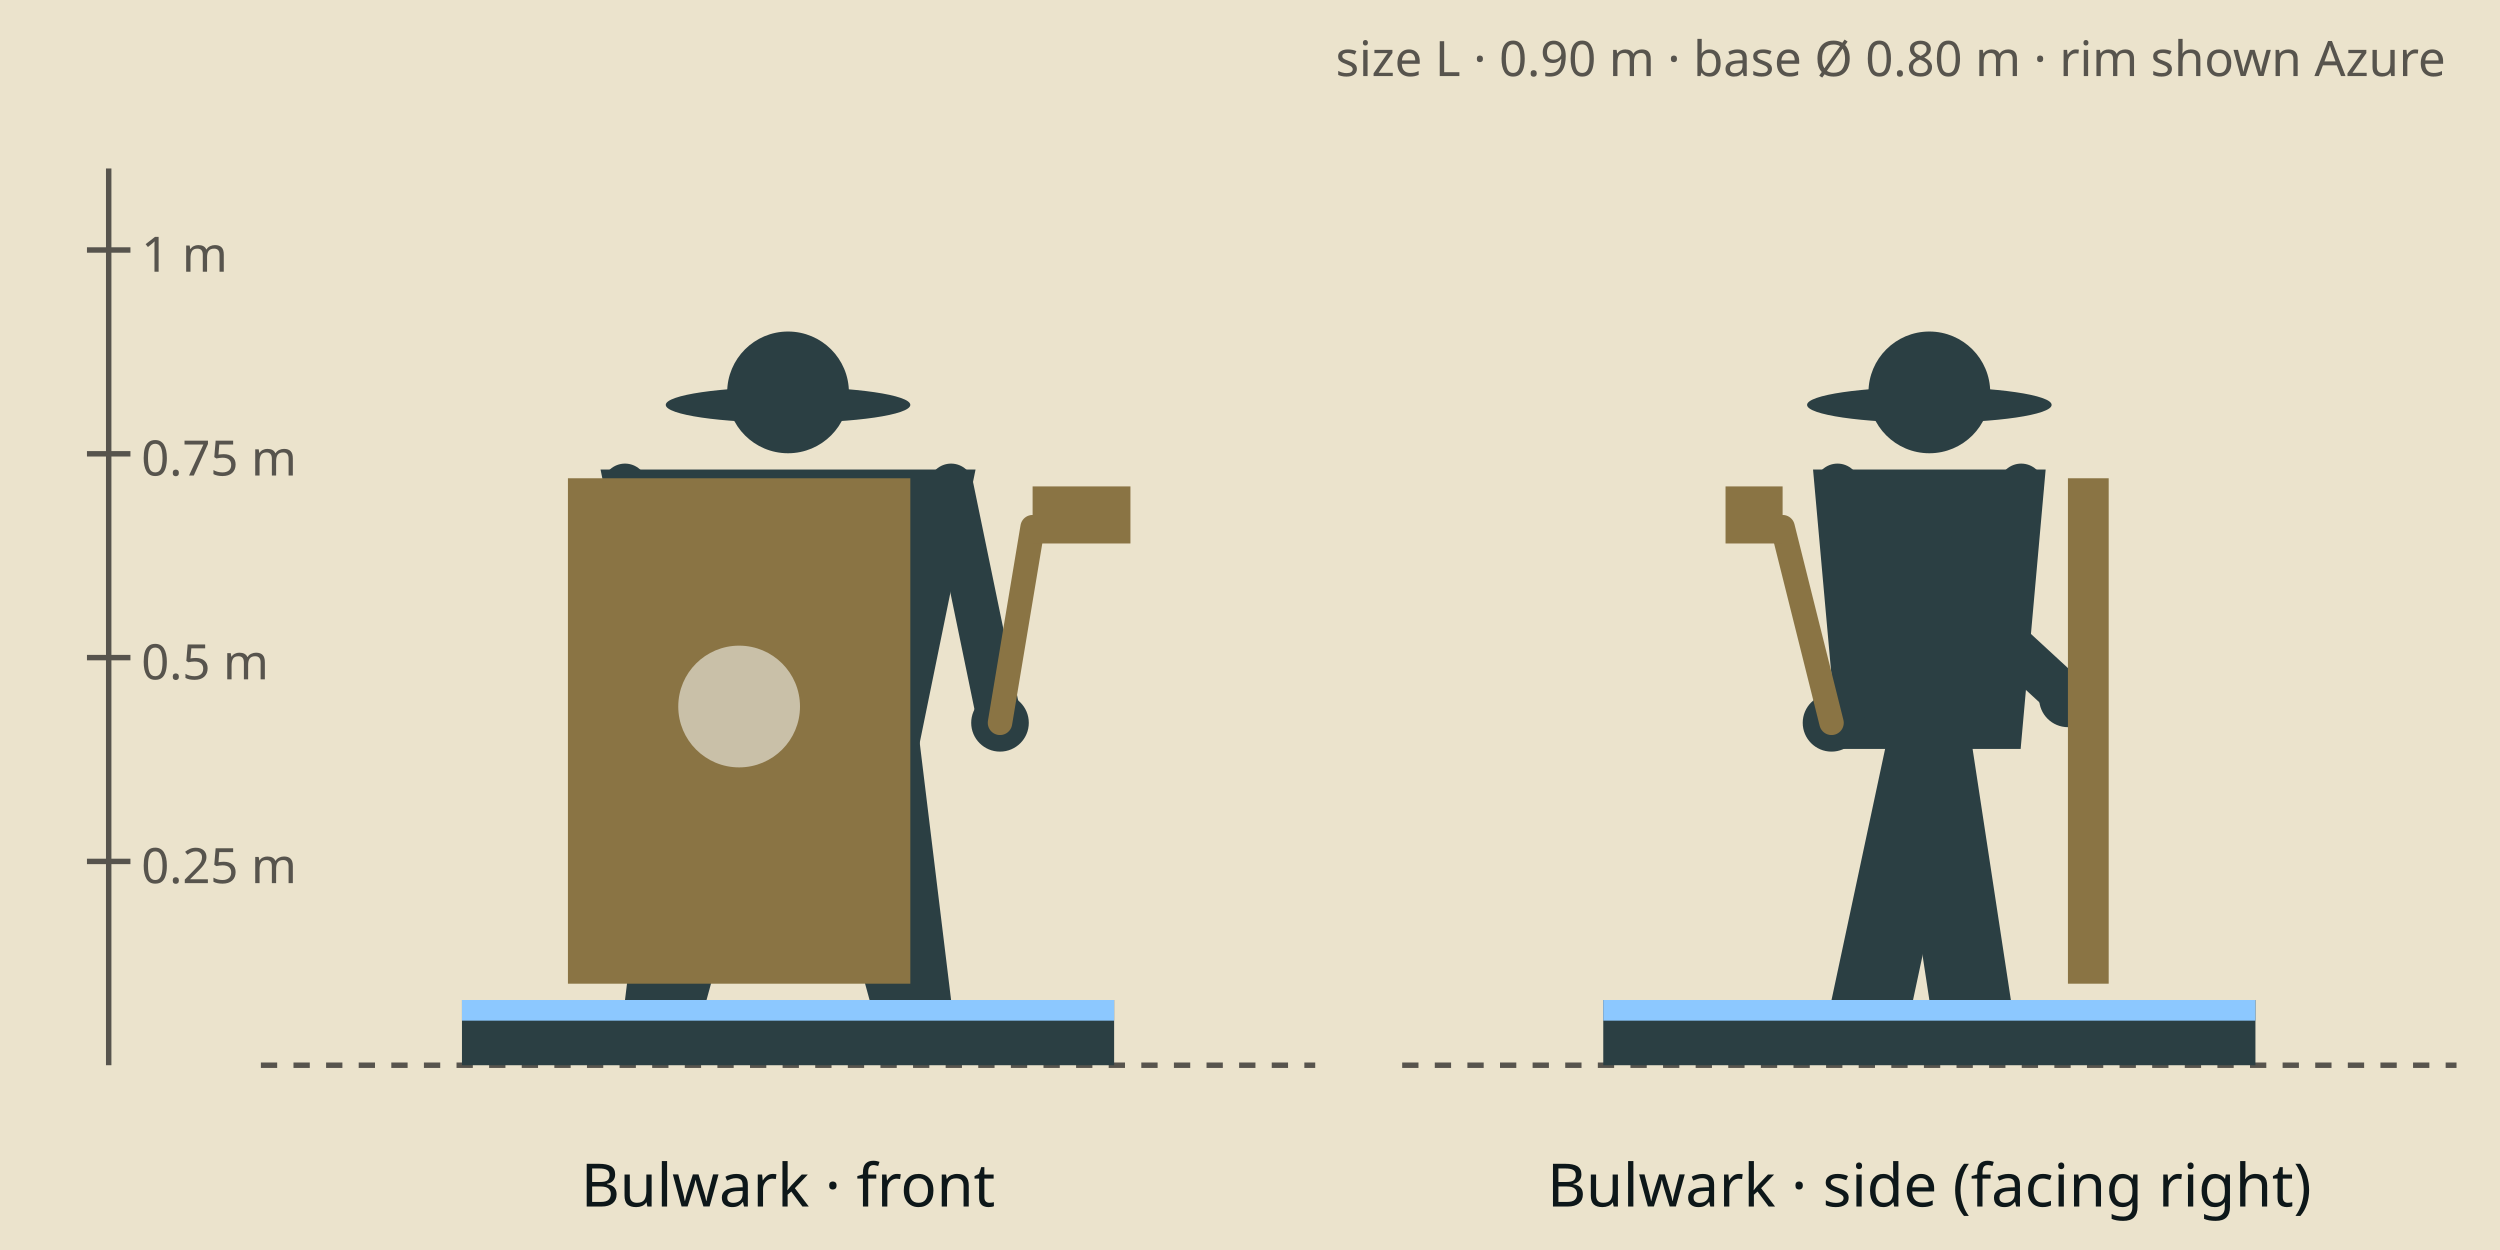
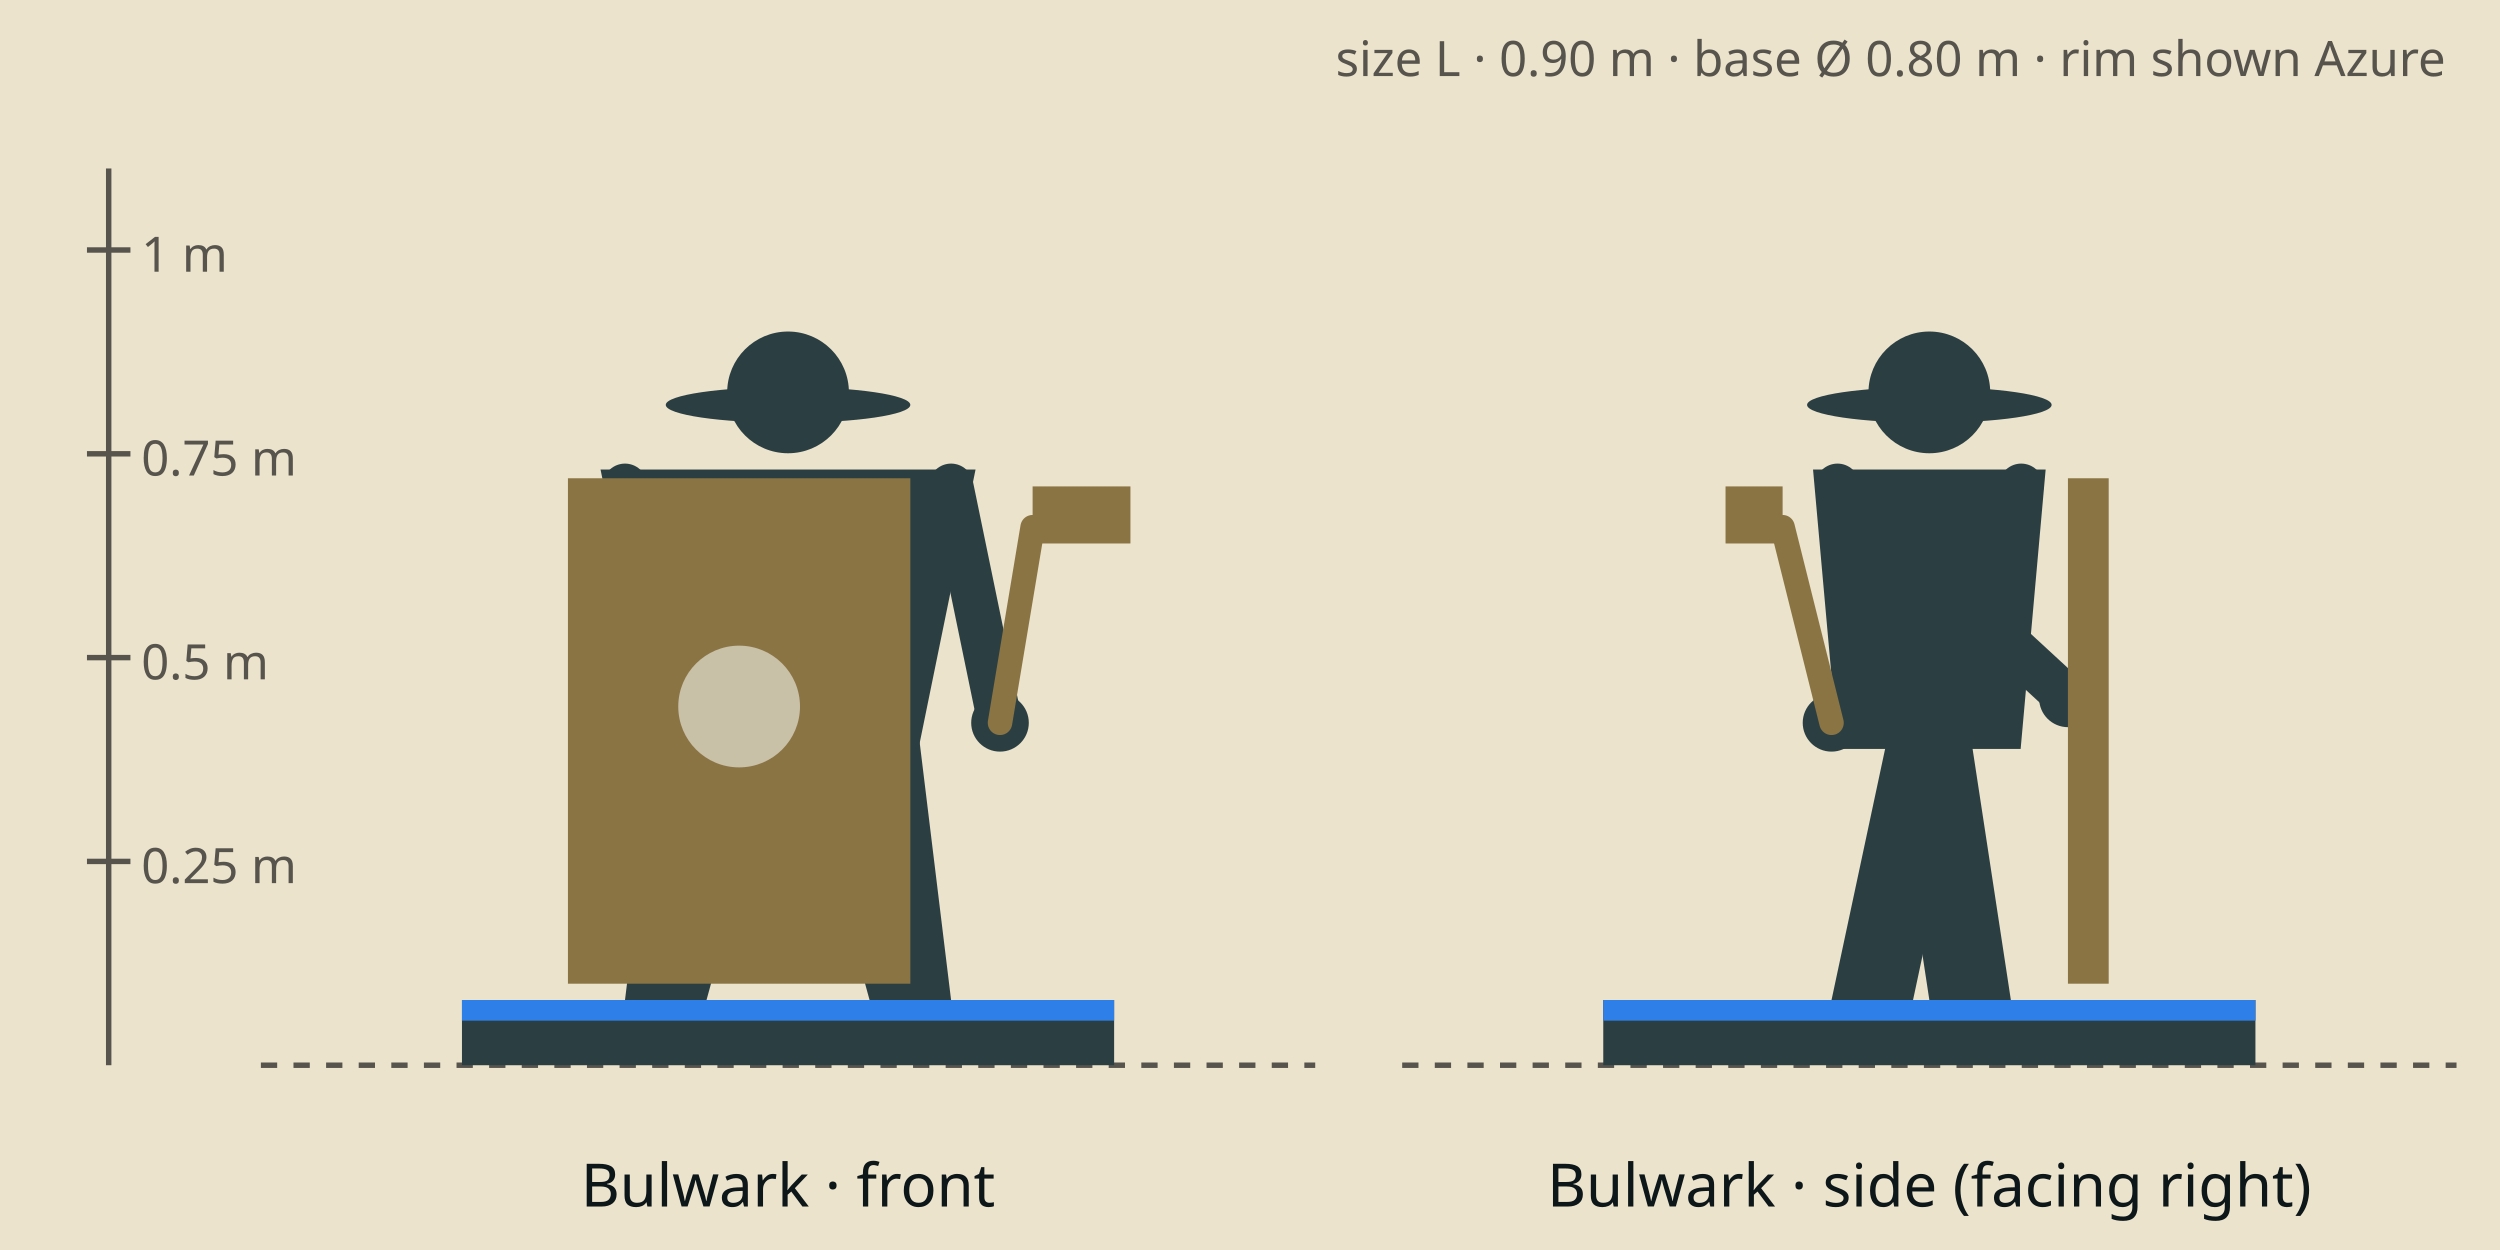
<svg xmlns="http://www.w3.org/2000/svg" width="460" height="230" viewBox="0 0 460 230" font-family="sans-serif" font-size="11">
  <rect width="100%" height="100%" fill="#ebe3cc" />
  <line x1="20" y1="196.0" x2="20" y2="31.0" stroke="#57544d" stroke-width="1" />
  <line x1="16" y1="158.5" x2="24" y2="158.5" stroke="#57544d" />
  <text x="26" y="162.5" fill="#57544d" font-size="9">0.25 m</text>
  <line x1="16" y1="121.0" x2="24" y2="121.0" stroke="#57544d" />
  <text x="26" y="125.0" fill="#57544d" font-size="9">0.5 m</text>
  <line x1="16" y1="83.5" x2="24" y2="83.5" stroke="#57544d" />
  <text x="26" y="87.5" fill="#57544d" font-size="9">0.75 m</text>
  <line x1="16" y1="46.0" x2="24" y2="46.0" stroke="#57544d" />
  <text x="26" y="50.0" fill="#57544d" font-size="9">1 m</text>
  <line x1="48.0" y1="196.0" x2="242.0" y2="196.0" stroke="#57544d" stroke-dasharray="3 3" />
  <rect x="85.0" y="184.0" width="120.0" height="12.0" fill="#2b3f43" />
-   <rect x="85.0" y="184.0" width="120.0" height="3.8" fill="#8cc8ff" />
+   <rect x="85.0" y="184.0" width="120.0" height="3.8" fill="#2F7FE8" />
  <polygon points="121.0,134.8 143.5,134.8 130.0,184.0 115.0,184.0" fill="#2b3f43" />
  <polygon points="146.5,134.8 169.0,134.8 175.0,184.0 160.0,184.0" fill="#2b3f43" />
  <polygon points="121.0,137.8 169.0,137.8 179.5,86.4 110.5,86.4" fill="#2b3f43" />
  <line x1="115.0" y1="89.4" x2="115.0" y2="128.5" stroke="#2b3f43" stroke-width="8.2" stroke-linecap="round" />
  <circle cx="115.0" cy="128.5" r="5.3" fill="#2b3f43" />
  <line x1="175.0" y1="89.4" x2="184.0" y2="133.0" stroke="#2b3f43" stroke-width="8.2" stroke-linecap="round" />
  <circle cx="184.0" cy="133.0" r="5.3" fill="#2b3f43" />
  <circle cx="145.0" cy="72.2" r="11.2" fill="#2b3f43" />
  <rect x="104.5" y="88.0" width="63.0" height="93.0" fill="#8a7444" />
  <circle cx="136.0" cy="130.0" r="11.2" fill="#c9c0a8" />
  <ellipse cx="145.0" cy="74.5" rx="22.5" ry="3.3" fill="#2b3f43" />
  <line x1="184.0" y1="133.0" x2="190.0" y2="97.0" stroke="#8a7444" stroke-width="4.5" stroke-linecap="round" />
  <rect x="190.0" y="89.5" width="18.0" height="10.5" fill="#8a7444" />
  <text x="145.0" y="222" text-anchor="middle" fill="#0d1719">Bulwark · front</text>
  <line x1="258.0" y1="196.0" x2="452.0" y2="196.0" stroke="#57544d" stroke-dasharray="3 3" />
  <rect x="295.0" y="184.0" width="120.0" height="12.0" fill="#2b3f43" />
-   <rect x="295.0" y="184.0" width="120.0" height="3.8" fill="#8cc8ff" />
+   <rect x="295.0" y="184.0" width="120.0" height="3.8" fill="#2F7FE8" />
  <polygon points="347.5,134.8 362.5,134.8 370.0,184.0 355.0,184.0" fill="#2b3f43" />
  <polygon points="347.5,134.8 362.5,134.8 352.0,184.0 337.0,184.0" fill="#2b3f43" />
  <polygon points="338.2,137.8 371.8,137.8 376.4,86.4 333.6,86.4" fill="#2b3f43" />
  <line x1="338.1" y1="89.4" x2="380.5" y2="128.5" stroke="#2b3f43" stroke-width="8.2" stroke-linecap="round" />
  <circle cx="380.5" cy="128.5" r="5.3" fill="#2b3f43" />
  <line x1="371.9" y1="89.4" x2="337.0" y2="133.0" stroke="#2b3f43" stroke-width="8.2" stroke-linecap="round" />
  <circle cx="337.0" cy="133.0" r="5.3" fill="#2b3f43" />
  <circle cx="355.0" cy="72.2" r="11.2" fill="#2b3f43" />
  <rect x="380.5" y="88.0" width="7.5" height="93.0" fill="#8a7444" />
  <ellipse cx="355.0" cy="74.5" rx="22.5" ry="3.3" fill="#2b3f43" />
  <line x1="337.0" y1="133.0" x2="328.0" y2="97.0" stroke="#8a7444" stroke-width="4.5" stroke-linecap="round" />
  <rect x="317.5" y="89.5" width="10.5" height="10.5" fill="#8a7444" />
  <text x="355.0" y="222" text-anchor="middle" fill="#0d1719">Bulwark · side (facing right)</text>
  <text x="450" y="14" text-anchor="end" fill="#57544d" font-size="9">size L · 0.90 m · base Ø 0.80 m · rim shown Azure</text>
</svg>
